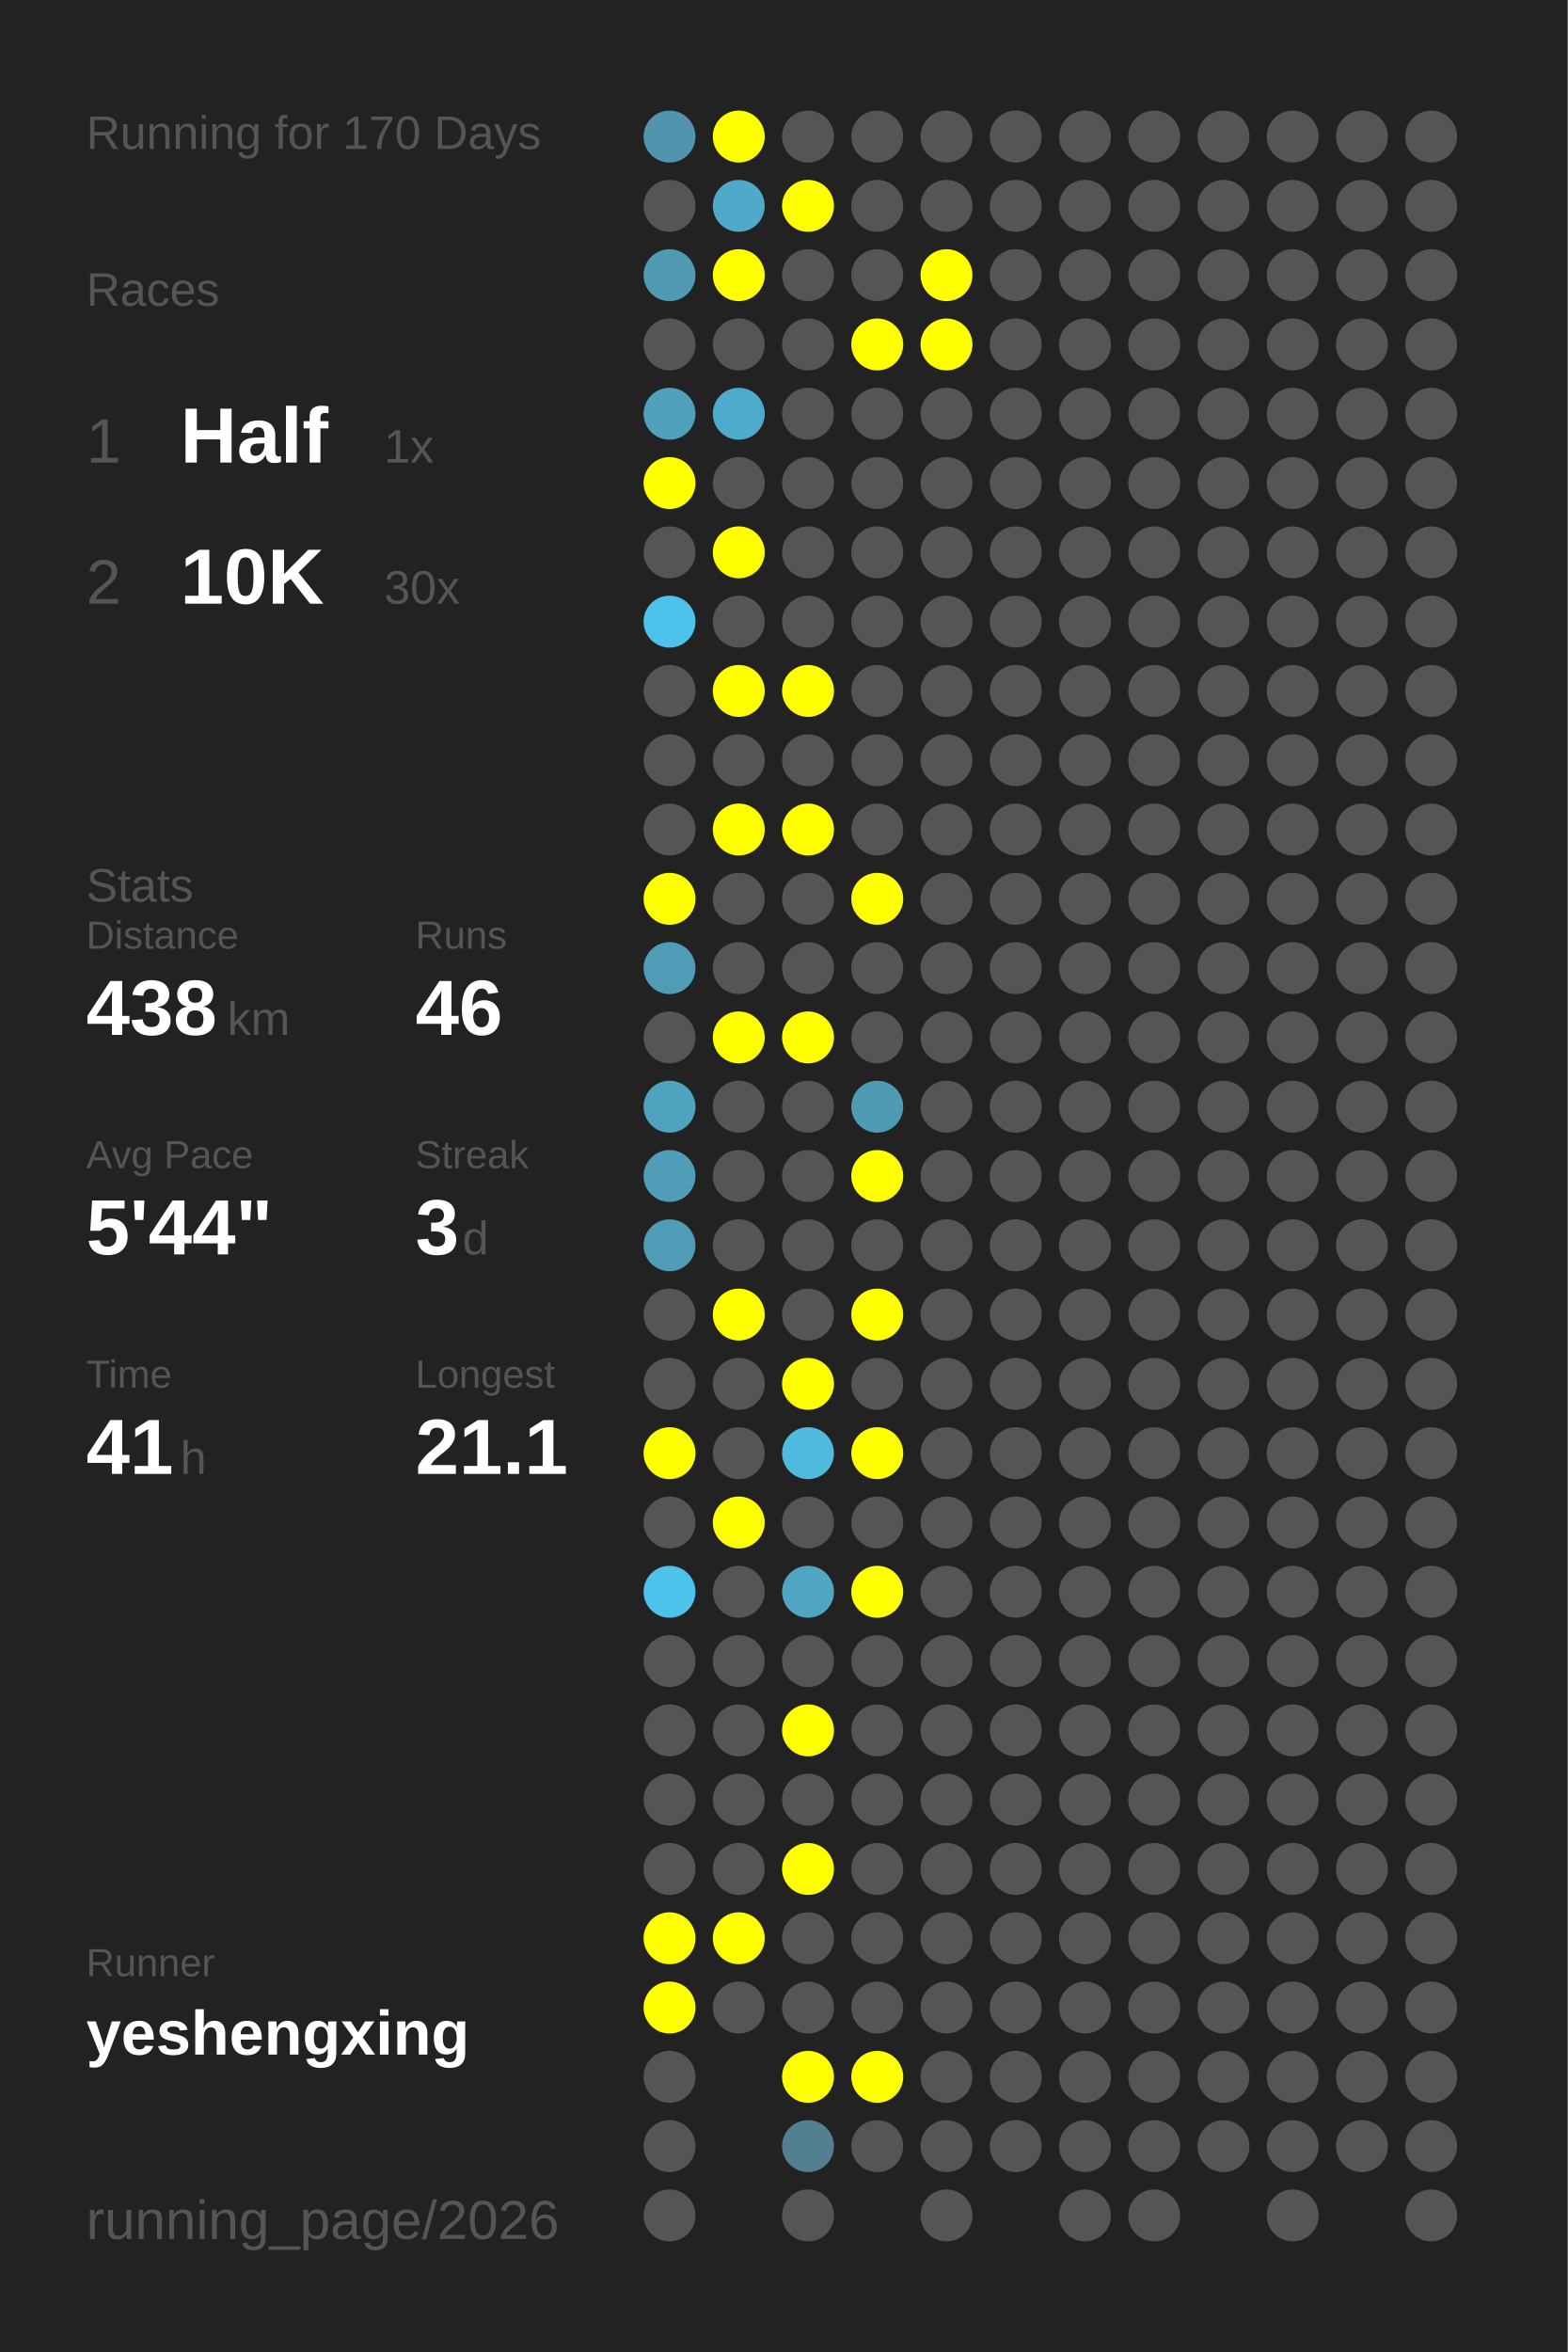
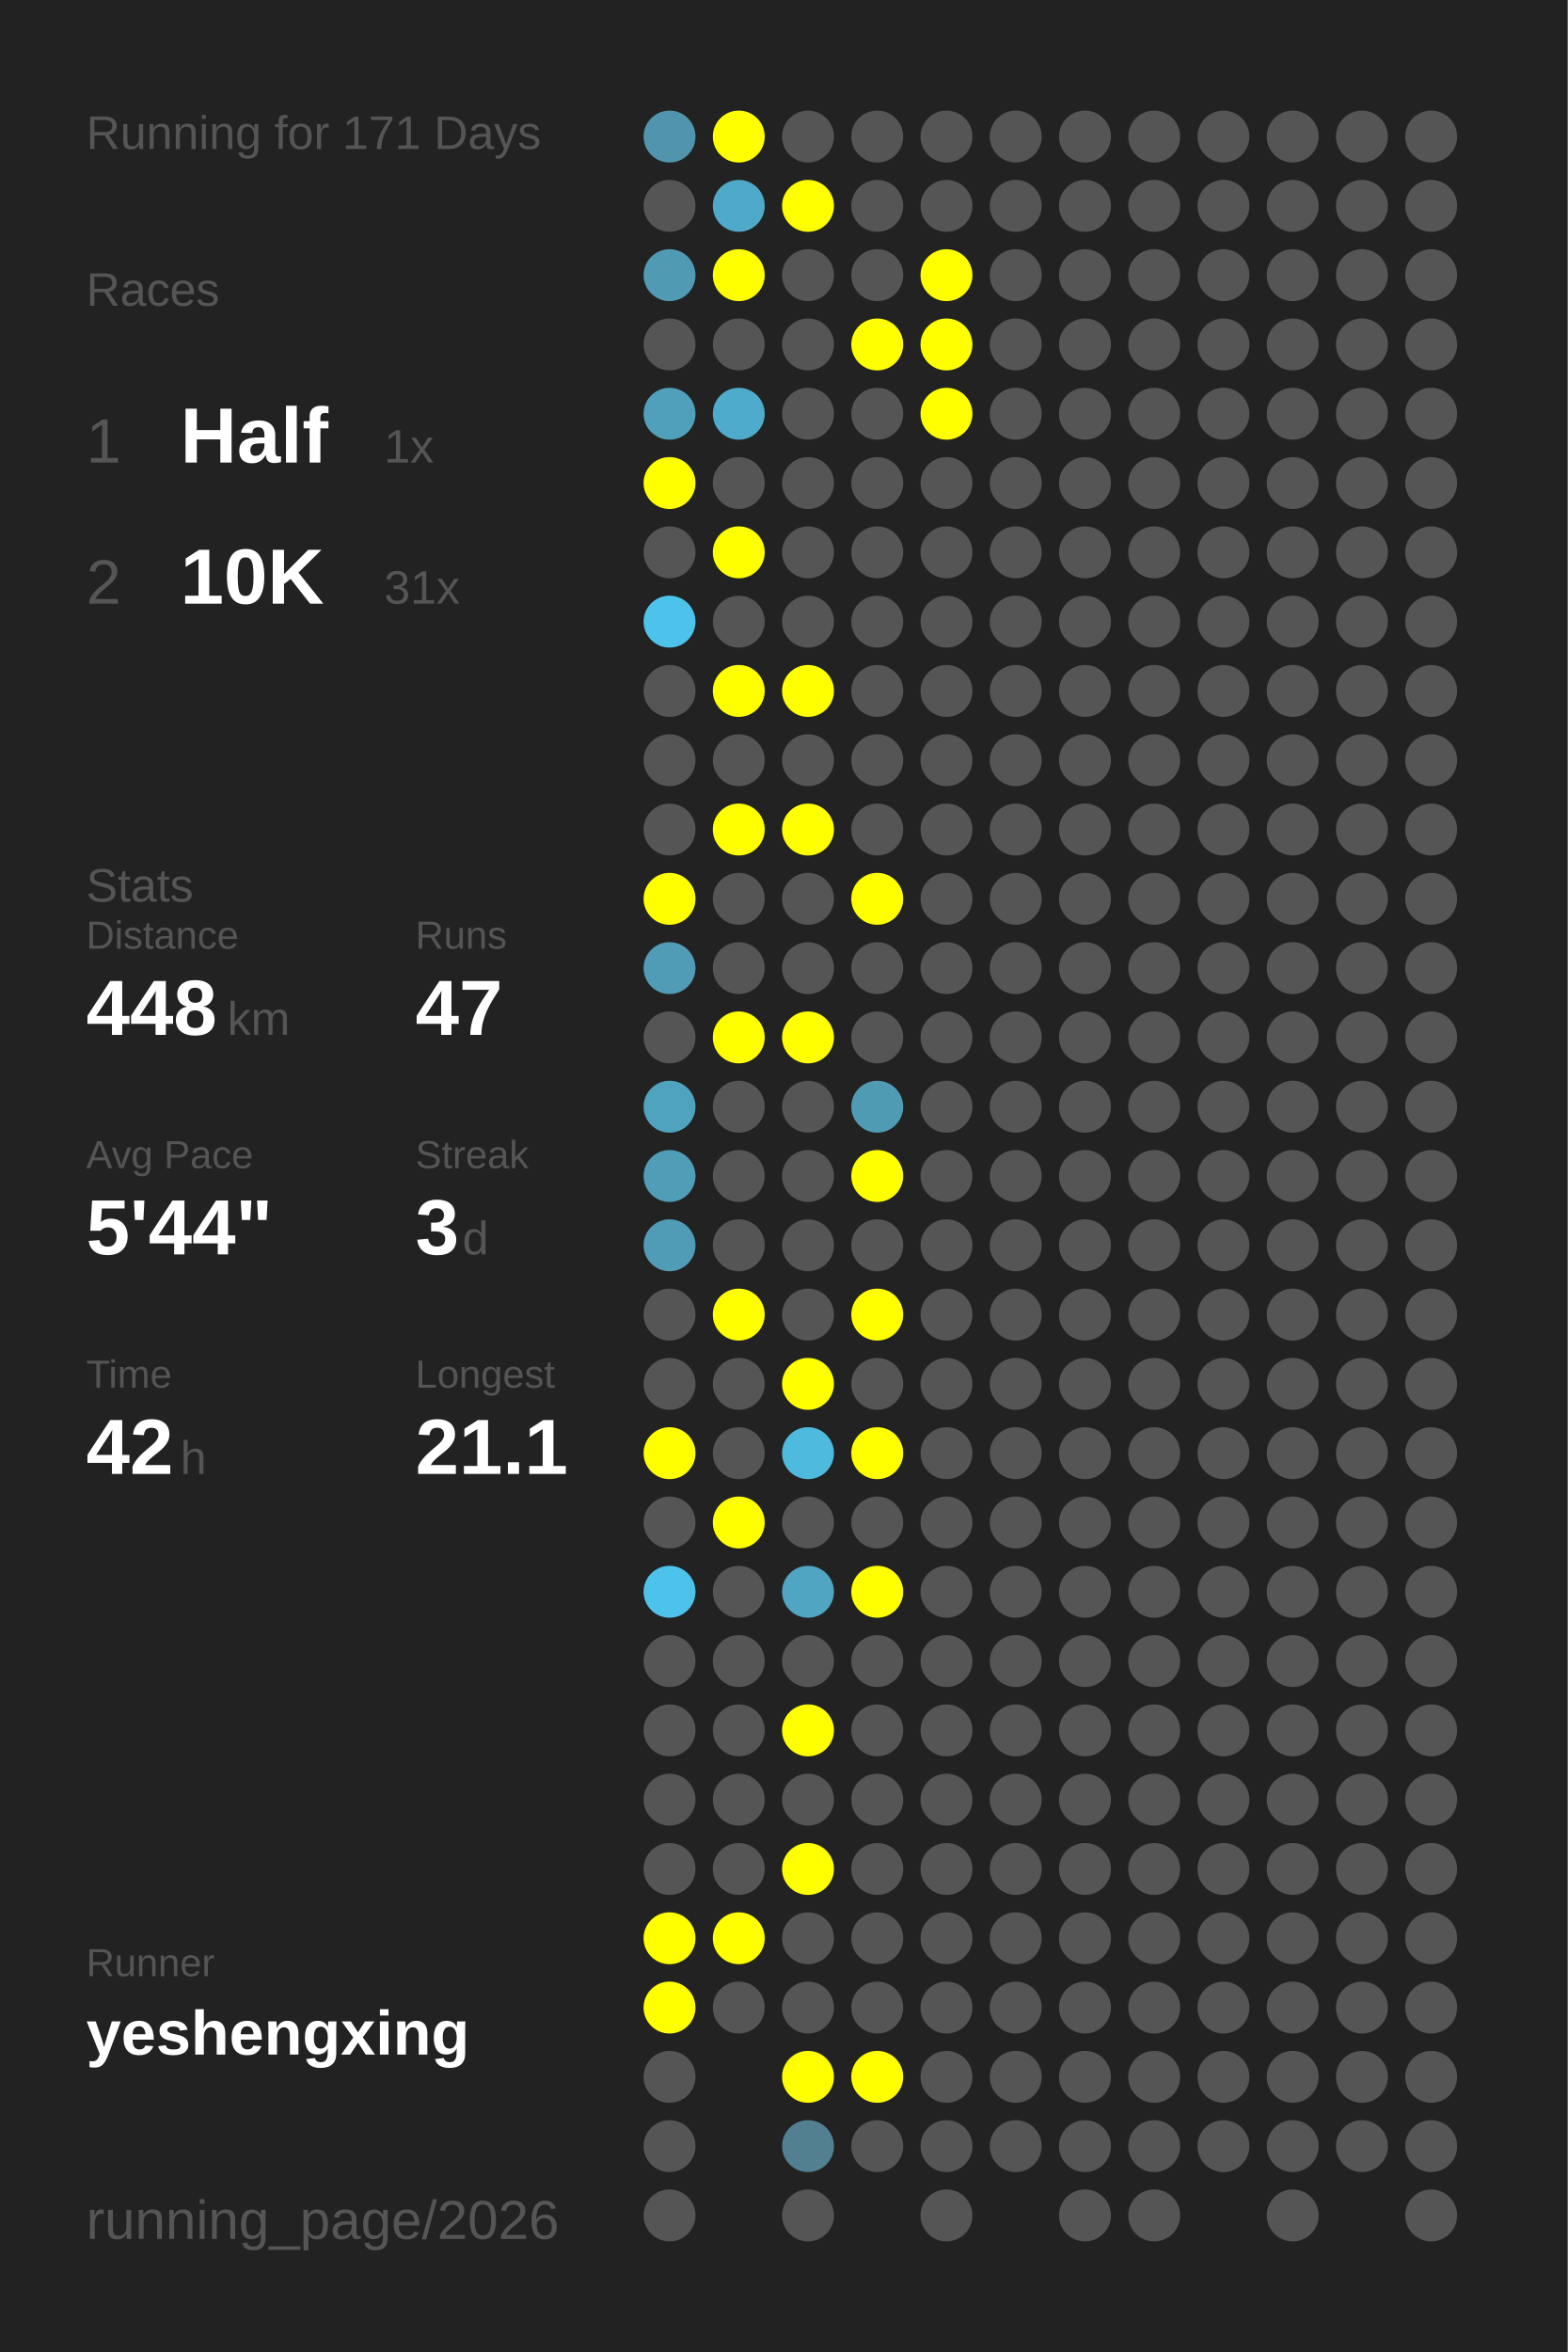
<svg xmlns="http://www.w3.org/2000/svg" baseProfile="full" height="300mm" version="1.1" viewBox="0,0,200,300" width="200mm">
  <defs />
  <rect fill="#222222" height="300" width="200" x="0" y="0" />
-   <text fill="#555555" style="font-size:6px; font-family:Arial;" x="11" y="19">Running for 170 Days</text>
+   <text fill="#555555" style="font-size:6px; font-family:Arial;" x="11" y="19">Running for 171 Days</text>
  <text fill="#555555" style="font-size:6px; font-family:Arial;" x="11" y="39">Races</text>
  <text fill="#555555" style="font-size:8px; font-family:Arial;" x="11" y="59">1</text>
  <text fill="#FFFFFF" style="font-size:10px; font-family:Arial; font-weight:bold;" x="23" y="59">Half</text>
  <text fill="#555555" style="font-size:6px; font-family:Arial;" x="49" y="59">1x</text>
  <text fill="#555555" style="font-size:8px; font-family:Arial;" x="11" y="77">2</text>
  <text fill="#FFFFFF" style="font-size:10px; font-family:Arial; font-weight:bold;" x="23" y="77">10K</text>
-   <text fill="#555555" style="font-size:6px; font-family:Arial;" x="49" y="77">30x</text>
+   <text fill="#555555" style="font-size:6px; font-family:Arial;" x="49" y="77">31x</text>
  <text fill="#555555" style="font-size:6px; font-family:Arial;" x="11" y="115">Stats</text>
  <text fill="#555555" style="font-size:5px; font-family:Arial;" x="11" y="121">Distance</text>
-   <text fill="#FFFFFF" style="font-size:10px; font-family:Arial; font-weight:bold;" x="11" y="132">438</text>
+   <text fill="#FFFFFF" style="font-size:10px; font-family:Arial; font-weight:bold;" x="11" y="132">448</text>
  <text fill="#555555" style="font-size:6px; font-family:Arial;" x="29" y="132">km</text>
  <text fill="#555555" style="font-size:5px; font-family:Arial;" x="53" y="121">Runs</text>
-   <text fill="#FFFFFF" style="font-size:10px; font-family:Arial; font-weight:bold;" x="53" y="132">46</text>
+   <text fill="#FFFFFF" style="font-size:10px; font-family:Arial; font-weight:bold;" x="53" y="132">47</text>
  <text fill="#555555" style="font-size:5px; font-family:Arial;" x="11" y="149">Avg Pace</text>
  <text fill="#FFFFFF" style="font-size:10px; font-family:Arial; font-weight:bold;" x="11" y="160">5'44"</text>
  <text fill="#555555" style="font-size:5px; font-family:Arial;" x="53" y="149">Streak</text>
  <text fill="#FFFFFF" style="font-size:10px; font-family:Arial; font-weight:bold;" x="53" y="160">3</text>
  <text fill="#555555" style="font-size:6px; font-family:Arial;" x="59" y="160">d</text>
  <text fill="#555555" style="font-size:5px; font-family:Arial;" x="11" y="177">Time</text>
-   <text fill="#FFFFFF" style="font-size:10px; font-family:Arial; font-weight:bold;" x="11" y="188">41</text>
+   <text fill="#FFFFFF" style="font-size:10px; font-family:Arial; font-weight:bold;" x="11" y="188">42</text>
  <text fill="#555555" style="font-size:6px; font-family:Arial;" x="23" y="188">h</text>
  <text fill="#555555" style="font-size:5px; font-family:Arial;" x="53" y="177">Longest</text>
  <text fill="#FFFFFF" style="font-size:10px; font-family:Arial; font-weight:bold;" x="53" y="188">21.1</text>
  <text fill="#555555" style="font-size:5px; font-family:Arial;" x="11" y="252.065">Runner</text>
  <text fill="#FFFFFF" style="font-size:8px; font-family:Arial; font-weight:bold;" x="11" y="262.065">yeshengxing</text>
  <text fill="#555555" style="font-size:7px; font-family:Arial;" x="11" y="285.581">running_page/2026</text>
  <circle cx="85.417" cy="17.419" fill="#5095ad" r="3.312" />
  <circle cx="85.417" cy="26.258" fill="#555555" r="3.312" />
  <circle cx="85.417" cy="35.097" fill="#509ab3" r="3.312" />
  <circle cx="85.417" cy="43.935" fill="#555555" r="3.312" />
  <circle cx="85.417" cy="52.774" fill="#50a0bb" r="3.312" />
  <circle cx="85.417" cy="61.613" fill="#FFFF00" r="3.312" />
  <circle cx="85.417" cy="70.452" fill="#555555" r="3.312" />
  <circle cx="85.417" cy="79.29" fill="#4dc3eb" r="3.312" />
  <circle cx="85.417" cy="88.129" fill="#555555" r="3.312" />
  <circle cx="85.417" cy="96.968" fill="#555555" r="3.312" />
  <circle cx="85.417" cy="105.806" fill="#555555" r="3.312" />
  <circle cx="85.417" cy="114.645" fill="#FFFF00" r="3.312" />
  <circle cx="85.417" cy="123.484" fill="#509cb6" r="3.312" />
  <circle cx="85.417" cy="132.323" fill="#555555" r="3.312" />
  <circle cx="85.417" cy="141.161" fill="#4fa3bf" r="3.312" />
  <circle cx="85.417" cy="150" fill="#509db7" r="3.312" />
  <circle cx="85.417" cy="158.839" fill="#509bb5" r="3.312" />
  <circle cx="85.417" cy="167.677" fill="#555555" r="3.312" />
  <circle cx="85.417" cy="176.516" fill="#555555" r="3.312" />
  <circle cx="85.417" cy="185.355" fill="#FFFF00" r="3.312" />
  <circle cx="85.417" cy="194.194" fill="#555555" r="3.312" />
  <circle cx="85.417" cy="203.032" fill="#4dc2ea" r="3.312" />
  <circle cx="85.417" cy="211.871" fill="#555555" r="3.312" />
  <circle cx="85.417" cy="220.71" fill="#555555" r="3.312" />
  <circle cx="85.417" cy="229.548" fill="#555555" r="3.312" />
  <circle cx="85.417" cy="238.387" fill="#555555" r="3.312" />
  <circle cx="85.417" cy="247.226" fill="#FFFF00" r="3.312" />
  <circle cx="85.417" cy="256.065" fill="#FFFF00" r="3.312" />
  <circle cx="85.417" cy="264.903" fill="#555555" r="3.312" />
  <circle cx="85.417" cy="273.742" fill="#555555" r="3.312" />
  <circle cx="85.417" cy="282.581" fill="#555555" r="3.312" />
  <circle cx="94.25" cy="17.419" fill="#FFFF00" r="3.312" />
  <circle cx="94.25" cy="26.258" fill="#4fa9c8" r="3.312" />
  <circle cx="94.25" cy="35.097" fill="#FFFF00" r="3.312" />
  <circle cx="94.25" cy="43.935" fill="#555555" r="3.312" />
  <circle cx="94.25" cy="52.774" fill="#4fabcb" r="3.312" />
  <circle cx="94.25" cy="61.613" fill="#555555" r="3.312" />
  <circle cx="94.25" cy="70.452" fill="#FFFF00" r="3.312" />
  <circle cx="94.25" cy="79.29" fill="#555555" r="3.312" />
  <circle cx="94.25" cy="88.129" fill="#FFFF00" r="3.312" />
  <circle cx="94.25" cy="96.968" fill="#555555" r="3.312" />
  <circle cx="94.25" cy="105.806" fill="#FFFF00" r="3.312" />
  <circle cx="94.25" cy="114.645" fill="#555555" r="3.312" />
  <circle cx="94.25" cy="123.484" fill="#555555" r="3.312" />
  <circle cx="94.25" cy="132.323" fill="#FFFF00" r="3.312" />
  <circle cx="94.25" cy="141.161" fill="#555555" r="3.312" />
  <circle cx="94.25" cy="150" fill="#555555" r="3.312" />
  <circle cx="94.25" cy="158.839" fill="#555555" r="3.312" />
  <circle cx="94.25" cy="167.677" fill="#FFFF00" r="3.312" />
  <circle cx="94.25" cy="176.516" fill="#555555" r="3.312" />
  <circle cx="94.25" cy="185.355" fill="#555555" r="3.312" />
  <circle cx="94.25" cy="194.194" fill="#FFFF00" r="3.312" />
  <circle cx="94.25" cy="203.032" fill="#555555" r="3.312" />
  <circle cx="94.25" cy="211.871" fill="#555555" r="3.312" />
  <circle cx="94.25" cy="220.71" fill="#555555" r="3.312" />
  <circle cx="94.25" cy="229.548" fill="#555555" r="3.312" />
  <circle cx="94.25" cy="238.387" fill="#555555" r="3.312" />
  <circle cx="94.25" cy="247.226" fill="#FFFF00" r="3.312" />
  <circle cx="94.25" cy="256.065" fill="#555555" r="3.312" />
  <circle cx="103.083" cy="17.419" fill="#555555" r="3.312" />
  <circle cx="103.083" cy="26.258" fill="#FFFF00" r="3.312" />
  <circle cx="103.083" cy="35.097" fill="#555555" r="3.312" />
  <circle cx="103.083" cy="43.935" fill="#555555" r="3.312" />
  <circle cx="103.083" cy="52.774" fill="#555555" r="3.312" />
  <circle cx="103.083" cy="61.613" fill="#555555" r="3.312" />
  <circle cx="103.083" cy="70.452" fill="#555555" r="3.312" />
  <circle cx="103.083" cy="79.29" fill="#555555" r="3.312" />
  <circle cx="103.083" cy="88.129" fill="#FFFF00" r="3.312" />
  <circle cx="103.083" cy="96.968" fill="#555555" r="3.312" />
  <circle cx="103.083" cy="105.806" fill="#FFFF00" r="3.312" />
  <circle cx="103.083" cy="114.645" fill="#555555" r="3.312" />
  <circle cx="103.083" cy="123.484" fill="#555555" r="3.312" />
  <circle cx="103.083" cy="132.323" fill="#FFFF00" r="3.312" />
  <circle cx="103.083" cy="141.161" fill="#555555" r="3.312" />
  <circle cx="103.083" cy="150" fill="#555555" r="3.312" />
  <circle cx="103.083" cy="158.839" fill="#555555" r="3.312" />
  <circle cx="103.083" cy="167.677" fill="#555555" r="3.312" />
  <circle cx="103.083" cy="176.516" fill="#FFFF00" r="3.312" />
  <circle cx="103.083" cy="185.355" fill="#4ebade" r="3.312" />
  <circle cx="103.083" cy="194.194" fill="#555555" r="3.312" />
  <circle cx="103.083" cy="203.032" fill="#4fa5c2" r="3.312" />
  <circle cx="103.083" cy="211.871" fill="#555555" r="3.312" />
  <circle cx="103.083" cy="220.71" fill="#FFFF00" r="3.312" />
  <circle cx="103.083" cy="229.548" fill="#555555" r="3.312" />
  <circle cx="103.083" cy="238.387" fill="#FFFF00" r="3.312" />
  <circle cx="103.083" cy="247.226" fill="#555555" r="3.312" />
  <circle cx="103.083" cy="256.065" fill="#555555" r="3.312" />
  <circle cx="103.083" cy="264.903" fill="#FFFF00" r="3.312" />
  <circle cx="103.083" cy="273.742" fill="#528090" r="3.312" />
  <circle cx="103.083" cy="282.581" fill="#555555" r="3.312" />
  <circle cx="111.917" cy="17.419" fill="#555555" r="3.312" />
  <circle cx="111.917" cy="26.258" fill="#555555" r="3.312" />
  <circle cx="111.917" cy="35.097" fill="#555555" r="3.312" />
  <circle cx="111.917" cy="43.935" fill="#FFFF00" r="3.312" />
  <circle cx="111.917" cy="52.774" fill="#555555" r="3.312" />
  <circle cx="111.917" cy="61.613" fill="#555555" r="3.312" />
  <circle cx="111.917" cy="70.452" fill="#555555" r="3.312" />
  <circle cx="111.917" cy="79.29" fill="#555555" r="3.312" />
  <circle cx="111.917" cy="88.129" fill="#555555" r="3.312" />
  <circle cx="111.917" cy="96.968" fill="#555555" r="3.312" />
  <circle cx="111.917" cy="105.806" fill="#555555" r="3.312" />
  <circle cx="111.917" cy="114.645" fill="#FFFF00" r="3.312" />
  <circle cx="111.917" cy="123.484" fill="#555555" r="3.312" />
  <circle cx="111.917" cy="132.323" fill="#555555" r="3.312" />
  <circle cx="111.917" cy="141.161" fill="#509bb4" r="3.312" />
  <circle cx="111.917" cy="150" fill="#FFFF00" r="3.312" />
  <circle cx="111.917" cy="158.839" fill="#555555" r="3.312" />
  <circle cx="111.917" cy="167.677" fill="#FFFF00" r="3.312" />
  <circle cx="111.917" cy="176.516" fill="#555555" r="3.312" />
  <circle cx="111.917" cy="185.355" fill="#FFFF00" r="3.312" />
  <circle cx="111.917" cy="194.194" fill="#555555" r="3.312" />
  <circle cx="111.917" cy="203.032" fill="#FFFF00" r="3.312" />
  <circle cx="111.917" cy="211.871" fill="#555555" r="3.312" />
  <circle cx="111.917" cy="220.71" fill="#555555" r="3.312" />
  <circle cx="111.917" cy="229.548" fill="#555555" r="3.312" />
  <circle cx="111.917" cy="238.387" fill="#555555" r="3.312" />
  <circle cx="111.917" cy="247.226" fill="#555555" r="3.312" />
  <circle cx="111.917" cy="256.065" fill="#555555" r="3.312" />
  <circle cx="111.917" cy="264.903" fill="#FFFF00" r="3.312" />
  <circle cx="111.917" cy="273.742" fill="#555555" r="3.312" />
  <circle cx="120.75" cy="17.419" fill="#555555" r="3.312" />
  <circle cx="120.75" cy="26.258" fill="#555555" r="3.312" />
  <circle cx="120.75" cy="35.097" fill="#FFFF00" r="3.312" />
  <circle cx="120.75" cy="43.935" fill="#FFFF00" r="3.312" />
-   <circle cx="120.75" cy="52.774" fill="#555555" r="3.312" />
+   <circle cx="120.75" cy="52.774" fill="#FFFF00" r="3.312" />
  <circle cx="120.75" cy="61.613" fill="#555555" r="3.312" />
  <circle cx="120.75" cy="70.452" fill="#555555" r="3.312" />
  <circle cx="120.75" cy="79.29" fill="#555555" r="3.312" />
  <circle cx="120.75" cy="88.129" fill="#555555" r="3.312" />
  <circle cx="120.75" cy="96.968" fill="#555555" r="3.312" />
  <circle cx="120.75" cy="105.806" fill="#555555" r="3.312" />
  <circle cx="120.75" cy="114.645" fill="#555555" r="3.312" />
  <circle cx="120.75" cy="123.484" fill="#555555" r="3.312" />
  <circle cx="120.75" cy="132.323" fill="#555555" r="3.312" />
  <circle cx="120.75" cy="141.161" fill="#555555" r="3.312" />
  <circle cx="120.75" cy="150" fill="#555555" r="3.312" />
  <circle cx="120.75" cy="158.839" fill="#555555" r="3.312" />
  <circle cx="120.75" cy="167.677" fill="#555555" r="3.312" />
  <circle cx="120.75" cy="176.516" fill="#555555" r="3.312" />
  <circle cx="120.75" cy="185.355" fill="#555555" r="3.312" />
  <circle cx="120.75" cy="194.194" fill="#555555" r="3.312" />
  <circle cx="120.75" cy="203.032" fill="#555555" r="3.312" />
  <circle cx="120.75" cy="211.871" fill="#555555" r="3.312" />
  <circle cx="120.75" cy="220.71" fill="#555555" r="3.312" />
  <circle cx="120.75" cy="229.548" fill="#555555" r="3.312" />
  <circle cx="120.75" cy="238.387" fill="#555555" r="3.312" />
  <circle cx="120.75" cy="247.226" fill="#555555" r="3.312" />
  <circle cx="120.75" cy="256.065" fill="#555555" r="3.312" />
  <circle cx="120.75" cy="264.903" fill="#555555" r="3.312" />
  <circle cx="120.75" cy="273.742" fill="#555555" r="3.312" />
  <circle cx="120.75" cy="282.581" fill="#555555" r="3.312" />
  <circle cx="129.583" cy="17.419" fill="#555555" r="3.312" />
  <circle cx="129.583" cy="26.258" fill="#555555" r="3.312" />
  <circle cx="129.583" cy="35.097" fill="#555555" r="3.312" />
  <circle cx="129.583" cy="43.935" fill="#555555" r="3.312" />
  <circle cx="129.583" cy="52.774" fill="#555555" r="3.312" />
  <circle cx="129.583" cy="61.613" fill="#555555" r="3.312" />
  <circle cx="129.583" cy="70.452" fill="#555555" r="3.312" />
  <circle cx="129.583" cy="79.29" fill="#555555" r="3.312" />
  <circle cx="129.583" cy="88.129" fill="#555555" r="3.312" />
  <circle cx="129.583" cy="96.968" fill="#555555" r="3.312" />
  <circle cx="129.583" cy="105.806" fill="#555555" r="3.312" />
  <circle cx="129.583" cy="114.645" fill="#555555" r="3.312" />
  <circle cx="129.583" cy="123.484" fill="#555555" r="3.312" />
  <circle cx="129.583" cy="132.323" fill="#555555" r="3.312" />
  <circle cx="129.583" cy="141.161" fill="#555555" r="3.312" />
  <circle cx="129.583" cy="150" fill="#555555" r="3.312" />
  <circle cx="129.583" cy="158.839" fill="#555555" r="3.312" />
  <circle cx="129.583" cy="167.677" fill="#555555" r="3.312" />
  <circle cx="129.583" cy="176.516" fill="#555555" r="3.312" />
  <circle cx="129.583" cy="185.355" fill="#555555" r="3.312" />
  <circle cx="129.583" cy="194.194" fill="#555555" r="3.312" />
  <circle cx="129.583" cy="203.032" fill="#555555" r="3.312" />
  <circle cx="129.583" cy="211.871" fill="#555555" r="3.312" />
  <circle cx="129.583" cy="220.71" fill="#555555" r="3.312" />
  <circle cx="129.583" cy="229.548" fill="#555555" r="3.312" />
  <circle cx="129.583" cy="238.387" fill="#555555" r="3.312" />
  <circle cx="129.583" cy="247.226" fill="#555555" r="3.312" />
  <circle cx="129.583" cy="256.065" fill="#555555" r="3.312" />
  <circle cx="129.583" cy="264.903" fill="#555555" r="3.312" />
  <circle cx="129.583" cy="273.742" fill="#555555" r="3.312" />
  <circle cx="138.417" cy="17.419" fill="#555555" r="3.312" />
  <circle cx="138.417" cy="26.258" fill="#555555" r="3.312" />
  <circle cx="138.417" cy="35.097" fill="#555555" r="3.312" />
  <circle cx="138.417" cy="43.935" fill="#555555" r="3.312" />
  <circle cx="138.417" cy="52.774" fill="#555555" r="3.312" />
  <circle cx="138.417" cy="61.613" fill="#555555" r="3.312" />
  <circle cx="138.417" cy="70.452" fill="#555555" r="3.312" />
  <circle cx="138.417" cy="79.29" fill="#555555" r="3.312" />
  <circle cx="138.417" cy="88.129" fill="#555555" r="3.312" />
  <circle cx="138.417" cy="96.968" fill="#555555" r="3.312" />
  <circle cx="138.417" cy="105.806" fill="#555555" r="3.312" />
  <circle cx="138.417" cy="114.645" fill="#555555" r="3.312" />
  <circle cx="138.417" cy="123.484" fill="#555555" r="3.312" />
  <circle cx="138.417" cy="132.323" fill="#555555" r="3.312" />
  <circle cx="138.417" cy="141.161" fill="#555555" r="3.312" />
  <circle cx="138.417" cy="150" fill="#555555" r="3.312" />
  <circle cx="138.417" cy="158.839" fill="#555555" r="3.312" />
  <circle cx="138.417" cy="167.677" fill="#555555" r="3.312" />
  <circle cx="138.417" cy="176.516" fill="#555555" r="3.312" />
  <circle cx="138.417" cy="185.355" fill="#555555" r="3.312" />
  <circle cx="138.417" cy="194.194" fill="#555555" r="3.312" />
  <circle cx="138.417" cy="203.032" fill="#555555" r="3.312" />
  <circle cx="138.417" cy="211.871" fill="#555555" r="3.312" />
  <circle cx="138.417" cy="220.71" fill="#555555" r="3.312" />
  <circle cx="138.417" cy="229.548" fill="#555555" r="3.312" />
  <circle cx="138.417" cy="238.387" fill="#555555" r="3.312" />
  <circle cx="138.417" cy="247.226" fill="#555555" r="3.312" />
  <circle cx="138.417" cy="256.065" fill="#555555" r="3.312" />
  <circle cx="138.417" cy="264.903" fill="#555555" r="3.312" />
  <circle cx="138.417" cy="273.742" fill="#555555" r="3.312" />
  <circle cx="138.417" cy="282.581" fill="#555555" r="3.312" />
  <circle cx="147.25" cy="17.419" fill="#555555" r="3.312" />
  <circle cx="147.25" cy="26.258" fill="#555555" r="3.312" />
  <circle cx="147.25" cy="35.097" fill="#555555" r="3.312" />
  <circle cx="147.25" cy="43.935" fill="#555555" r="3.312" />
  <circle cx="147.25" cy="52.774" fill="#555555" r="3.312" />
  <circle cx="147.25" cy="61.613" fill="#555555" r="3.312" />
  <circle cx="147.25" cy="70.452" fill="#555555" r="3.312" />
  <circle cx="147.25" cy="79.29" fill="#555555" r="3.312" />
  <circle cx="147.25" cy="88.129" fill="#555555" r="3.312" />
  <circle cx="147.25" cy="96.968" fill="#555555" r="3.312" />
  <circle cx="147.25" cy="105.806" fill="#555555" r="3.312" />
  <circle cx="147.25" cy="114.645" fill="#555555" r="3.312" />
  <circle cx="147.25" cy="123.484" fill="#555555" r="3.312" />
  <circle cx="147.25" cy="132.323" fill="#555555" r="3.312" />
  <circle cx="147.25" cy="141.161" fill="#555555" r="3.312" />
  <circle cx="147.25" cy="150" fill="#555555" r="3.312" />
  <circle cx="147.25" cy="158.839" fill="#555555" r="3.312" />
  <circle cx="147.25" cy="167.677" fill="#555555" r="3.312" />
  <circle cx="147.25" cy="176.516" fill="#555555" r="3.312" />
  <circle cx="147.25" cy="185.355" fill="#555555" r="3.312" />
  <circle cx="147.25" cy="194.194" fill="#555555" r="3.312" />
  <circle cx="147.25" cy="203.032" fill="#555555" r="3.312" />
  <circle cx="147.25" cy="211.871" fill="#555555" r="3.312" />
  <circle cx="147.25" cy="220.71" fill="#555555" r="3.312" />
  <circle cx="147.25" cy="229.548" fill="#555555" r="3.312" />
  <circle cx="147.25" cy="238.387" fill="#555555" r="3.312" />
  <circle cx="147.25" cy="247.226" fill="#555555" r="3.312" />
  <circle cx="147.25" cy="256.065" fill="#555555" r="3.312" />
  <circle cx="147.25" cy="264.903" fill="#555555" r="3.312" />
  <circle cx="147.25" cy="273.742" fill="#555555" r="3.312" />
  <circle cx="147.25" cy="282.581" fill="#555555" r="3.312" />
  <circle cx="156.083" cy="17.419" fill="#555555" r="3.312" />
  <circle cx="156.083" cy="26.258" fill="#555555" r="3.312" />
  <circle cx="156.083" cy="35.097" fill="#555555" r="3.312" />
  <circle cx="156.083" cy="43.935" fill="#555555" r="3.312" />
  <circle cx="156.083" cy="52.774" fill="#555555" r="3.312" />
  <circle cx="156.083" cy="61.613" fill="#555555" r="3.312" />
  <circle cx="156.083" cy="70.452" fill="#555555" r="3.312" />
  <circle cx="156.083" cy="79.29" fill="#555555" r="3.312" />
  <circle cx="156.083" cy="88.129" fill="#555555" r="3.312" />
  <circle cx="156.083" cy="96.968" fill="#555555" r="3.312" />
  <circle cx="156.083" cy="105.806" fill="#555555" r="3.312" />
  <circle cx="156.083" cy="114.645" fill="#555555" r="3.312" />
  <circle cx="156.083" cy="123.484" fill="#555555" r="3.312" />
  <circle cx="156.083" cy="132.323" fill="#555555" r="3.312" />
  <circle cx="156.083" cy="141.161" fill="#555555" r="3.312" />
  <circle cx="156.083" cy="150" fill="#555555" r="3.312" />
  <circle cx="156.083" cy="158.839" fill="#555555" r="3.312" />
  <circle cx="156.083" cy="167.677" fill="#555555" r="3.312" />
  <circle cx="156.083" cy="176.516" fill="#555555" r="3.312" />
  <circle cx="156.083" cy="185.355" fill="#555555" r="3.312" />
  <circle cx="156.083" cy="194.194" fill="#555555" r="3.312" />
  <circle cx="156.083" cy="203.032" fill="#555555" r="3.312" />
  <circle cx="156.083" cy="211.871" fill="#555555" r="3.312" />
  <circle cx="156.083" cy="220.71" fill="#555555" r="3.312" />
  <circle cx="156.083" cy="229.548" fill="#555555" r="3.312" />
  <circle cx="156.083" cy="238.387" fill="#555555" r="3.312" />
  <circle cx="156.083" cy="247.226" fill="#555555" r="3.312" />
  <circle cx="156.083" cy="256.065" fill="#555555" r="3.312" />
  <circle cx="156.083" cy="264.903" fill="#555555" r="3.312" />
  <circle cx="156.083" cy="273.742" fill="#555555" r="3.312" />
  <circle cx="164.917" cy="17.419" fill="#555555" r="3.312" />
  <circle cx="164.917" cy="26.258" fill="#555555" r="3.312" />
  <circle cx="164.917" cy="35.097" fill="#555555" r="3.312" />
  <circle cx="164.917" cy="43.935" fill="#555555" r="3.312" />
  <circle cx="164.917" cy="52.774" fill="#555555" r="3.312" />
  <circle cx="164.917" cy="61.613" fill="#555555" r="3.312" />
  <circle cx="164.917" cy="70.452" fill="#555555" r="3.312" />
  <circle cx="164.917" cy="79.29" fill="#555555" r="3.312" />
  <circle cx="164.917" cy="88.129" fill="#555555" r="3.312" />
  <circle cx="164.917" cy="96.968" fill="#555555" r="3.312" />
  <circle cx="164.917" cy="105.806" fill="#555555" r="3.312" />
  <circle cx="164.917" cy="114.645" fill="#555555" r="3.312" />
  <circle cx="164.917" cy="123.484" fill="#555555" r="3.312" />
  <circle cx="164.917" cy="132.323" fill="#555555" r="3.312" />
  <circle cx="164.917" cy="141.161" fill="#555555" r="3.312" />
  <circle cx="164.917" cy="150" fill="#555555" r="3.312" />
  <circle cx="164.917" cy="158.839" fill="#555555" r="3.312" />
  <circle cx="164.917" cy="167.677" fill="#555555" r="3.312" />
  <circle cx="164.917" cy="176.516" fill="#555555" r="3.312" />
  <circle cx="164.917" cy="185.355" fill="#555555" r="3.312" />
  <circle cx="164.917" cy="194.194" fill="#555555" r="3.312" />
  <circle cx="164.917" cy="203.032" fill="#555555" r="3.312" />
  <circle cx="164.917" cy="211.871" fill="#555555" r="3.312" />
  <circle cx="164.917" cy="220.71" fill="#555555" r="3.312" />
  <circle cx="164.917" cy="229.548" fill="#555555" r="3.312" />
  <circle cx="164.917" cy="238.387" fill="#555555" r="3.312" />
  <circle cx="164.917" cy="247.226" fill="#555555" r="3.312" />
  <circle cx="164.917" cy="256.065" fill="#555555" r="3.312" />
  <circle cx="164.917" cy="264.903" fill="#555555" r="3.312" />
  <circle cx="164.917" cy="273.742" fill="#555555" r="3.312" />
  <circle cx="164.917" cy="282.581" fill="#555555" r="3.312" />
  <circle cx="173.75" cy="17.419" fill="#555555" r="3.312" />
  <circle cx="173.75" cy="26.258" fill="#555555" r="3.312" />
  <circle cx="173.75" cy="35.097" fill="#555555" r="3.312" />
  <circle cx="173.75" cy="43.935" fill="#555555" r="3.312" />
  <circle cx="173.75" cy="52.774" fill="#555555" r="3.312" />
  <circle cx="173.75" cy="61.613" fill="#555555" r="3.312" />
  <circle cx="173.75" cy="70.452" fill="#555555" r="3.312" />
  <circle cx="173.75" cy="79.29" fill="#555555" r="3.312" />
  <circle cx="173.75" cy="88.129" fill="#555555" r="3.312" />
  <circle cx="173.75" cy="96.968" fill="#555555" r="3.312" />
  <circle cx="173.75" cy="105.806" fill="#555555" r="3.312" />
  <circle cx="173.75" cy="114.645" fill="#555555" r="3.312" />
  <circle cx="173.75" cy="123.484" fill="#555555" r="3.312" />
  <circle cx="173.75" cy="132.323" fill="#555555" r="3.312" />
  <circle cx="173.75" cy="141.161" fill="#555555" r="3.312" />
  <circle cx="173.75" cy="150" fill="#555555" r="3.312" />
  <circle cx="173.75" cy="158.839" fill="#555555" r="3.312" />
  <circle cx="173.75" cy="167.677" fill="#555555" r="3.312" />
  <circle cx="173.75" cy="176.516" fill="#555555" r="3.312" />
  <circle cx="173.75" cy="185.355" fill="#555555" r="3.312" />
  <circle cx="173.75" cy="194.194" fill="#555555" r="3.312" />
  <circle cx="173.75" cy="203.032" fill="#555555" r="3.312" />
  <circle cx="173.75" cy="211.871" fill="#555555" r="3.312" />
  <circle cx="173.75" cy="220.71" fill="#555555" r="3.312" />
  <circle cx="173.75" cy="229.548" fill="#555555" r="3.312" />
  <circle cx="173.75" cy="238.387" fill="#555555" r="3.312" />
  <circle cx="173.75" cy="247.226" fill="#555555" r="3.312" />
  <circle cx="173.75" cy="256.065" fill="#555555" r="3.312" />
  <circle cx="173.75" cy="264.903" fill="#555555" r="3.312" />
  <circle cx="173.75" cy="273.742" fill="#555555" r="3.312" />
  <circle cx="182.583" cy="17.419" fill="#555555" r="3.312" />
  <circle cx="182.583" cy="26.258" fill="#555555" r="3.312" />
  <circle cx="182.583" cy="35.097" fill="#555555" r="3.312" />
  <circle cx="182.583" cy="43.935" fill="#555555" r="3.312" />
  <circle cx="182.583" cy="52.774" fill="#555555" r="3.312" />
  <circle cx="182.583" cy="61.613" fill="#555555" r="3.312" />
  <circle cx="182.583" cy="70.452" fill="#555555" r="3.312" />
  <circle cx="182.583" cy="79.29" fill="#555555" r="3.312" />
  <circle cx="182.583" cy="88.129" fill="#555555" r="3.312" />
  <circle cx="182.583" cy="96.968" fill="#555555" r="3.312" />
  <circle cx="182.583" cy="105.806" fill="#555555" r="3.312" />
  <circle cx="182.583" cy="114.645" fill="#555555" r="3.312" />
  <circle cx="182.583" cy="123.484" fill="#555555" r="3.312" />
  <circle cx="182.583" cy="132.323" fill="#555555" r="3.312" />
  <circle cx="182.583" cy="141.161" fill="#555555" r="3.312" />
  <circle cx="182.583" cy="150" fill="#555555" r="3.312" />
  <circle cx="182.583" cy="158.839" fill="#555555" r="3.312" />
  <circle cx="182.583" cy="167.677" fill="#555555" r="3.312" />
  <circle cx="182.583" cy="176.516" fill="#555555" r="3.312" />
  <circle cx="182.583" cy="185.355" fill="#555555" r="3.312" />
  <circle cx="182.583" cy="194.194" fill="#555555" r="3.312" />
  <circle cx="182.583" cy="203.032" fill="#555555" r="3.312" />
  <circle cx="182.583" cy="211.871" fill="#555555" r="3.312" />
  <circle cx="182.583" cy="220.71" fill="#555555" r="3.312" />
  <circle cx="182.583" cy="229.548" fill="#555555" r="3.312" />
  <circle cx="182.583" cy="238.387" fill="#555555" r="3.312" />
  <circle cx="182.583" cy="247.226" fill="#555555" r="3.312" />
  <circle cx="182.583" cy="256.065" fill="#555555" r="3.312" />
  <circle cx="182.583" cy="264.903" fill="#555555" r="3.312" />
  <circle cx="182.583" cy="273.742" fill="#555555" r="3.312" />
  <circle cx="182.583" cy="282.581" fill="#555555" r="3.312" />
</svg>
